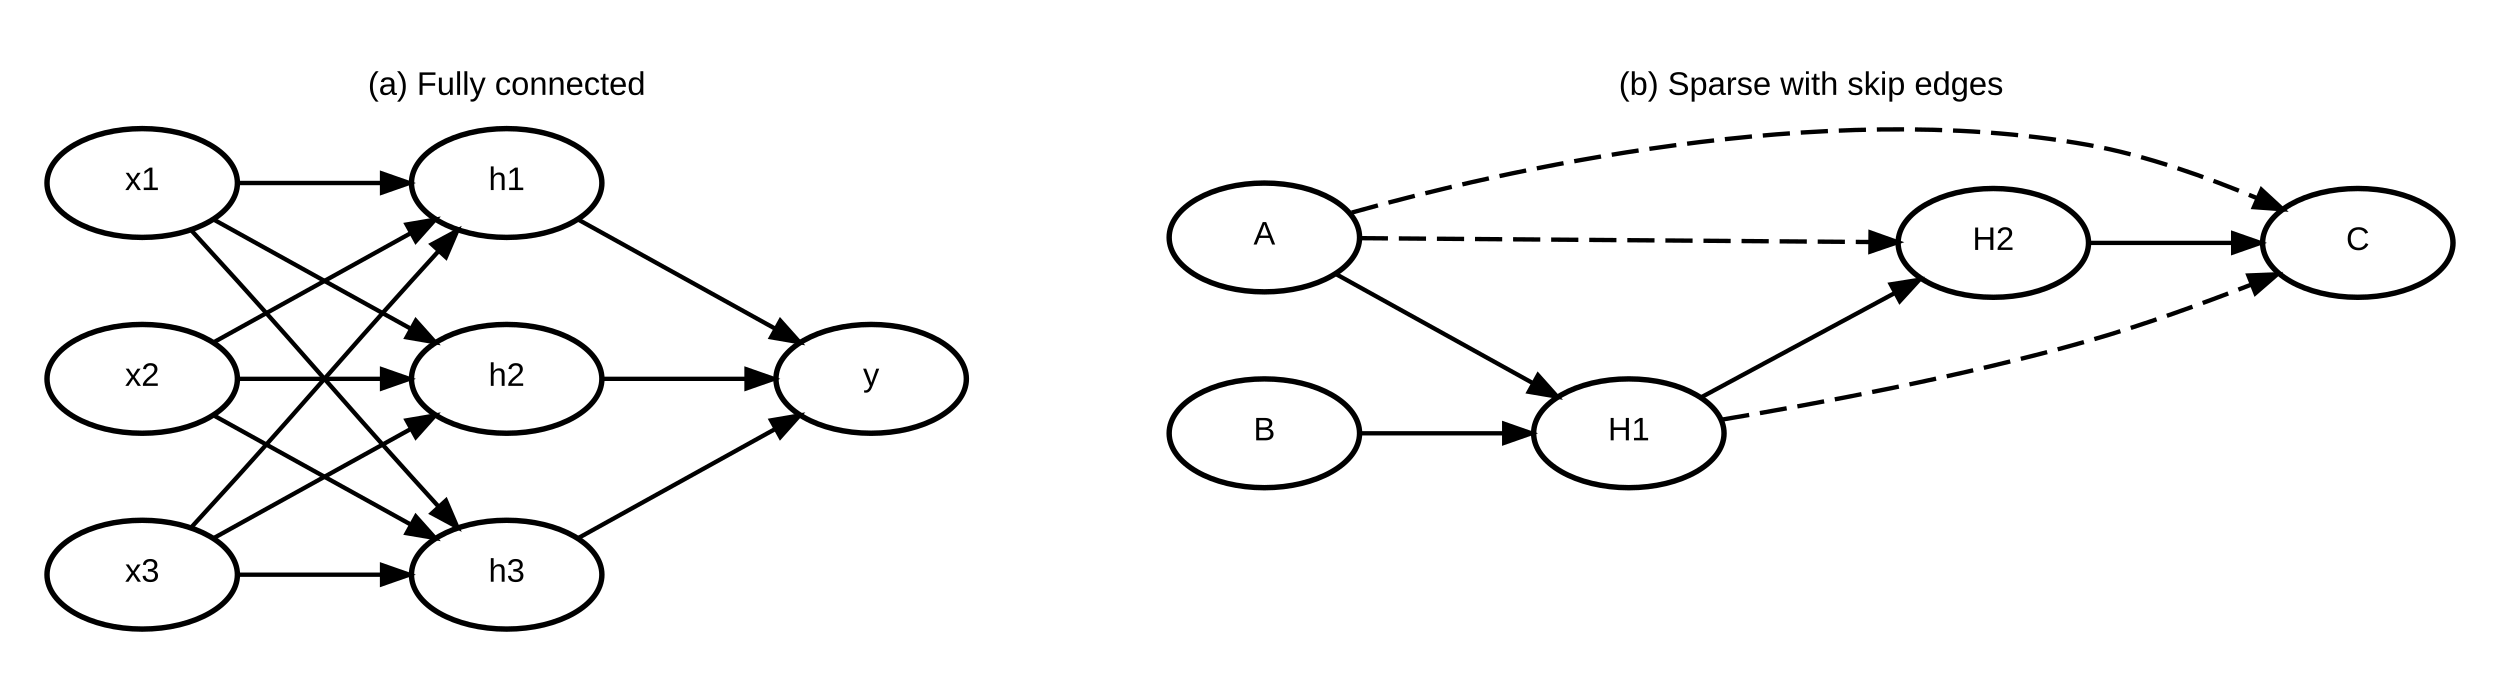
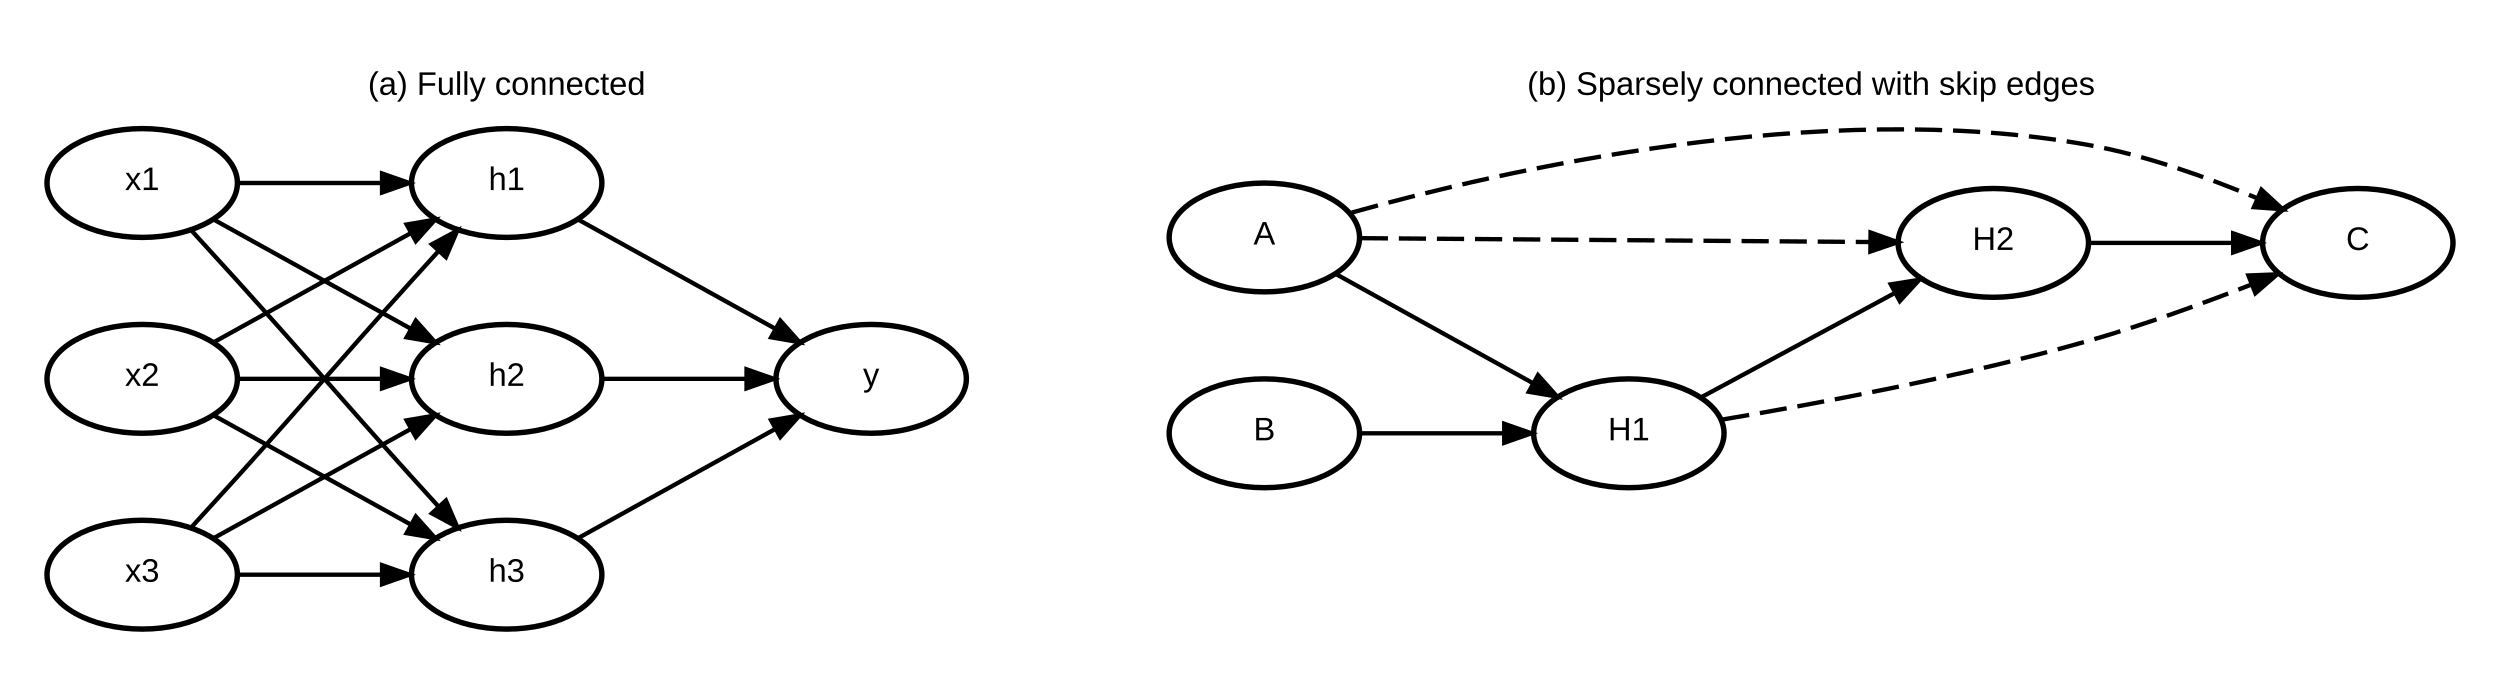
<svg xmlns="http://www.w3.org/2000/svg" width="459.56pt" height="124.28pt" viewBox="0.00 0.00 459.56 124.28">
  <svg x="0.00" y="0.00" width="186.28" height="124.28" viewBox="0.00 0.00 186.28 124.28">
    <g id="a_graph0" class="graph" transform="scale(1 1) rotate(0) translate(8.64 115.64)">
      <text text-anchor="middle" x="84.5" y="-98.2" font-family="Liberation Sans" font-size="6.00">(a) Fully connected</text>
      <g id="a_node1" class="node">
        <ellipse fill="none" stroke="black" cx="17.5" cy="-82" rx="17.5" ry="10" />
        <text text-anchor="middle" x="17.5" y="-80.7" font-family="Liberation Sans" font-size="6.00">x1</text>
      </g>
      <g id="a_node2" class="node">
        <ellipse fill="none" stroke="black" cx="17.5" cy="-46" rx="17.5" ry="10" />
        <text text-anchor="middle" x="17.5" y="-44.7" font-family="Liberation Sans" font-size="6.00">x2</text>
      </g>
      <g id="a_node4" class="node">
        <ellipse fill="none" stroke="black" cx="84.5" cy="-82" rx="17.5" ry="10" />
        <text text-anchor="middle" x="84.5" y="-80.7" font-family="Liberation Sans" font-size="6.00">h1</text>
      </g>
      <g id="a_edge5" class="edge">
        <path fill="none" stroke="black" stroke-width="0.8" d="M35.24,-82C43.21,-82 52.86,-82 61.42,-82" />
        <polygon fill="black" stroke="black" stroke-width="0.8" points="61.59,-83.75 66.59,-82 61.59,-80.25 61.59,-83.75" />
      </g>
      <g id="a_node5" class="node">
        <ellipse fill="none" stroke="black" cx="84.5" cy="-46" rx="17.5" ry="10" />
        <text text-anchor="middle" x="84.5" y="-44.7" font-family="Liberation Sans" font-size="6.00">h2</text>
      </g>
      <g id="a_edge6" class="edge">
        <path fill="none" stroke="black" stroke-width="0.8" d="M30.73,-75.23C40.89,-69.6 55.47,-61.52 66.73,-55.29" />
        <polygon fill="black" stroke="black" stroke-width="0.8" points="67.8,-56.69 71.33,-52.74 66.11,-53.63 67.8,-56.69" />
      </g>
      <g id="a_node6" class="node">
        <ellipse fill="none" stroke="black" cx="84.5" cy="-10" rx="17.5" ry="10" />
        <text text-anchor="middle" x="84.5" y="-8.7" font-family="Liberation Sans" font-size="6.00">h3</text>
      </g>
      <g id="a_edge7" class="edge">
        <path fill="none" stroke="black" stroke-width="0.8" d="M26.58,-73.24C29.27,-70.31 32.27,-67.02 35,-64 49.34,-48.11 52.66,-43.89 67,-28 68.62,-26.21 70.34,-24.32 72.02,-22.47" />
        <polygon fill="black" stroke="black" stroke-width="0.8" points="73.33,-23.63 75.42,-18.76 70.75,-21.27 73.33,-23.63" />
      </g>
      <g id="a_node3" class="node">
        <ellipse fill="none" stroke="black" cx="17.5" cy="-10" rx="17.5" ry="10" />
        <text text-anchor="middle" x="17.5" y="-8.7" font-family="Liberation Sans" font-size="6.00">x3</text>
      </g>
      <g id="a_edge8" class="edge">
        <path fill="none" stroke="black" stroke-width="0.8" d="M30.73,-52.77C40.89,-58.4 55.47,-66.48 66.73,-72.71" />
        <polygon fill="black" stroke="black" stroke-width="0.8" points="66.11,-74.37 71.33,-75.26 67.8,-71.31 66.11,-74.37" />
      </g>
      <g id="a_edge9" class="edge">
        <path fill="none" stroke="black" stroke-width="0.8" d="M35.24,-46C43.21,-46 52.86,-46 61.42,-46" />
        <polygon fill="black" stroke="black" stroke-width="0.8" points="61.59,-47.75 66.59,-46 61.59,-44.25 61.59,-47.75" />
      </g>
      <g id="a_edge10" class="edge">
        <path fill="none" stroke="black" stroke-width="0.8" d="M30.73,-39.23C40.89,-33.6 55.47,-25.52 66.73,-19.29" />
        <polygon fill="black" stroke="black" stroke-width="0.8" points="67.8,-20.69 71.33,-16.74 66.11,-17.63 67.8,-20.69" />
      </g>
      <g id="a_edge11" class="edge">
        <path fill="none" stroke="black" stroke-width="0.8" d="M26.58,-18.76C29.27,-21.69 32.27,-24.98 35,-28 49.34,-43.89 52.66,-48.11 67,-64 68.62,-65.79 70.34,-67.68 72.02,-69.53" />
        <polygon fill="black" stroke="black" stroke-width="0.8" points="70.75,-70.73 75.42,-73.24 73.33,-68.37 70.75,-70.73" />
      </g>
      <g id="a_edge12" class="edge">
        <path fill="none" stroke="black" stroke-width="0.8" d="M30.73,-16.77C40.89,-22.4 55.47,-30.48 66.73,-36.71" />
        <polygon fill="black" stroke="black" stroke-width="0.8" points="66.11,-38.37 71.33,-39.26 67.8,-35.31 66.11,-38.37" />
      </g>
      <g id="a_edge13" class="edge">
        <path fill="none" stroke="black" stroke-width="0.8" d="M35.24,-10C43.21,-10 52.86,-10 61.42,-10" />
        <polygon fill="black" stroke="black" stroke-width="0.8" points="61.59,-11.75 66.59,-10 61.59,-8.25 61.59,-11.75" />
      </g>
      <g id="a_node7" class="node">
        <ellipse fill="none" stroke="black" cx="151.5" cy="-46" rx="17.5" ry="10" />
        <text text-anchor="middle" x="151.5" y="-44.7" font-family="Liberation Sans" font-size="6.00">y</text>
      </g>
      <g id="a_edge14" class="edge">
        <path fill="none" stroke="black" stroke-width="0.8" d="M97.73,-75.23C107.89,-69.6 122.47,-61.52 133.73,-55.29" />
        <polygon fill="black" stroke="black" stroke-width="0.8" points="134.8,-56.69 138.33,-52.74 133.11,-53.63 134.8,-56.69" />
      </g>
      <g id="a_edge15" class="edge">
        <path fill="none" stroke="black" stroke-width="0.8" d="M102.24,-46C110.21,-46 119.86,-46 128.42,-46" />
        <polygon fill="black" stroke="black" stroke-width="0.8" points="128.59,-47.75 133.59,-46 128.59,-44.25 128.59,-47.75" />
      </g>
      <g id="a_edge16" class="edge">
        <path fill="none" stroke="black" stroke-width="0.8" d="M97.73,-16.77C107.89,-22.4 122.47,-30.48 133.73,-36.71" />
        <polygon fill="black" stroke="black" stroke-width="0.8" points="133.11,-38.37 138.33,-39.26 134.8,-35.31 133.11,-38.37" />
      </g>
    </g>
  </svg>
  <svg x="206.28" y="0.00" width="253.28" height="98.29" viewBox="0.00 0.00 253.28 98.29">
    <g id="b_graph0" class="graph" transform="scale(1 1) rotate(0) translate(8.64 89.65)">
-       <text text-anchor="middle" x="118" y="-72.21" font-family="Liberation Sans" font-size="6.00">(b) Sparse with skip edges</text>
+       <text text-anchor="middle" x="118" y="-72.21" font-family="Liberation Sans" font-size="6.00">(b) Sparsely connected with skip edges</text>
      <g id="b_node1" class="node">
        <ellipse fill="none" stroke="black" cx="17.5" cy="-46" rx="17.5" ry="10" />
        <text text-anchor="middle" x="17.5" y="-44.7" font-family="Liberation Sans" font-size="6.00">A</text>
      </g>
      <g id="b_node2" class="node">
        <ellipse fill="none" stroke="black" cx="17.5" cy="-10" rx="17.5" ry="10" />
        <text text-anchor="middle" x="17.5" y="-8.7" font-family="Liberation Sans" font-size="6.00">B</text>
      </g>
      <g id="b_node3" class="node">
        <ellipse fill="none" stroke="black" cx="84.5" cy="-10" rx="17.5" ry="10" />
        <text text-anchor="middle" x="84.5" y="-8.7" font-family="Liberation Sans" font-size="6.00">H1</text>
      </g>
      <g id="b_edge2" class="edge">
        <path fill="none" stroke="black" stroke-width="0.8" d="M30.73,-39.23C40.89,-33.6 55.47,-25.52 66.73,-19.29" />
        <polygon fill="black" stroke="black" stroke-width="0.8" points="67.8,-20.69 71.33,-16.74 66.11,-17.63 67.8,-20.69" />
      </g>
      <g id="b_node4" class="node">
        <ellipse fill="none" stroke="black" cx="151.5" cy="-45" rx="17.5" ry="10" />
        <text text-anchor="middle" x="151.5" y="-43.7" font-family="Liberation Sans" font-size="6.00">H2</text>
      </g>
      <g id="b_edge6" class="edge">
        <path fill="none" stroke="black" stroke-width="0.8" stroke-dasharray="5,2" d="M35.22,-45.87C59.02,-45.69 102.7,-45.36 128.92,-45.16" />
        <polygon fill="black" stroke="black" stroke-width="0.8" points="128.93,-46.91 133.92,-45.13 128.9,-43.41 128.93,-46.91" />
      </g>
      <g id="b_node5" class="node">
        <ellipse fill="none" stroke="black" cx="218.5" cy="-45" rx="17.5" ry="10" />
        <text text-anchor="middle" x="218.5" y="-43.7" font-family="Liberation Sans" font-size="6.00">C</text>
      </g>
      <g id="b_edge8" class="edge">
        <path fill="none" stroke="black" stroke-width="0.8" stroke-dasharray="5,2" d="M33.55,-50.57C60.74,-58.19 119.83,-71.83 169,-63 179.59,-61.1 190.89,-57.03 199.92,-53.25" />
        <polygon fill="black" stroke="black" stroke-width="0.8" points="200.79,-54.78 204.68,-51.19 199.4,-51.57 200.79,-54.78" />
      </g>
      <g id="b_edge3" class="edge">
        <path fill="none" stroke="black" stroke-width="0.8" d="M35.24,-10C43.21,-10 52.86,-10 61.42,-10" />
        <polygon fill="black" stroke="black" stroke-width="0.8" points="61.59,-11.75 66.59,-10 61.59,-8.25 61.59,-11.75" />
      </g>
      <g id="b_edge4" class="edge">
        <path fill="none" stroke="black" stroke-width="0.8" d="M97.73,-16.58C107.77,-21.99 122.1,-29.71 133.3,-35.74" />
        <polygon fill="black" stroke="black" stroke-width="0.8" points="132.65,-37.38 137.89,-38.21 134.31,-34.3 132.65,-37.38" />
      </g>
      <g id="b_edge7" class="edge">
        <path fill="none" stroke="black" stroke-width="0.8" stroke-dasharray="5,2" d="M101.69,-12.53C118.64,-15.36 145.95,-20.42 169,-27 179.06,-29.87 190,-33.85 198.94,-37.34" />
        <polygon fill="black" stroke="black" stroke-width="0.8" points="198.39,-39.01 203.68,-39.22 199.68,-35.75 198.39,-39.01" />
      </g>
      <g id="b_edge5" class="edge">
        <path fill="none" stroke="black" stroke-width="0.8" d="M169.24,-45C177.21,-45 186.86,-45 195.42,-45" />
        <polygon fill="black" stroke="black" stroke-width="0.8" points="195.59,-46.75 200.59,-45 195.59,-43.25 195.59,-46.75" />
      </g>
    </g>
  </svg>
</svg>
